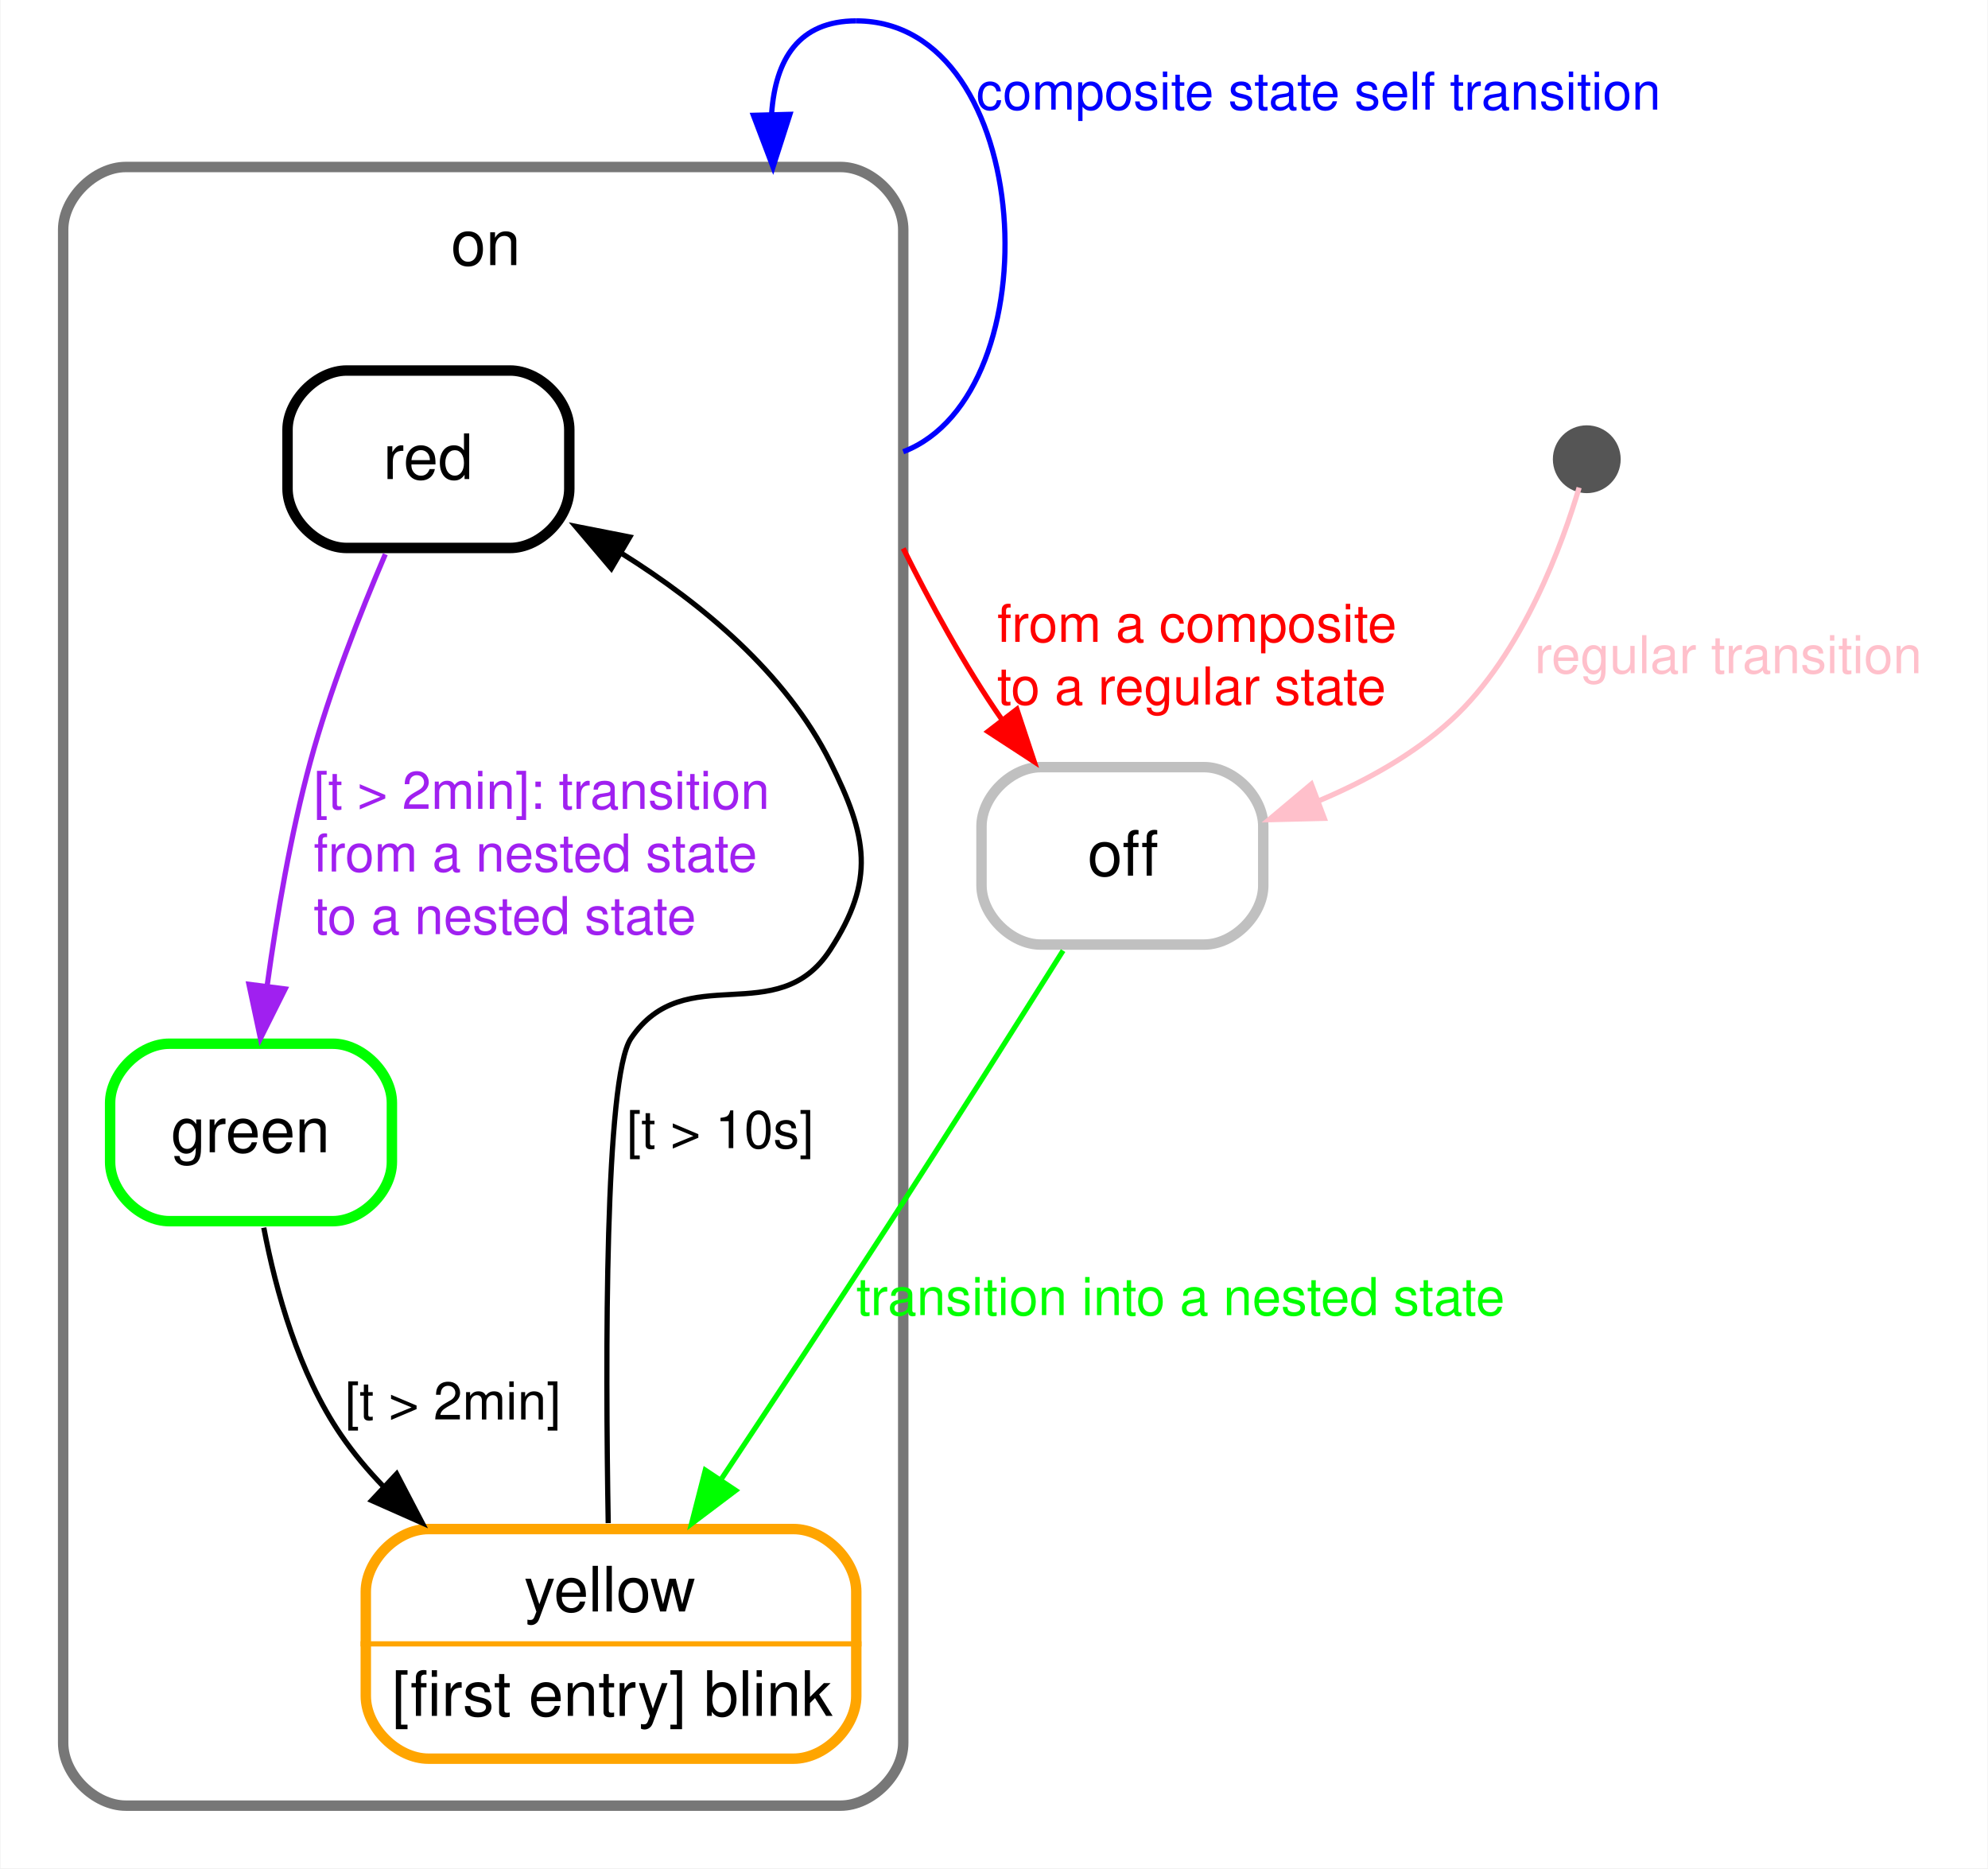
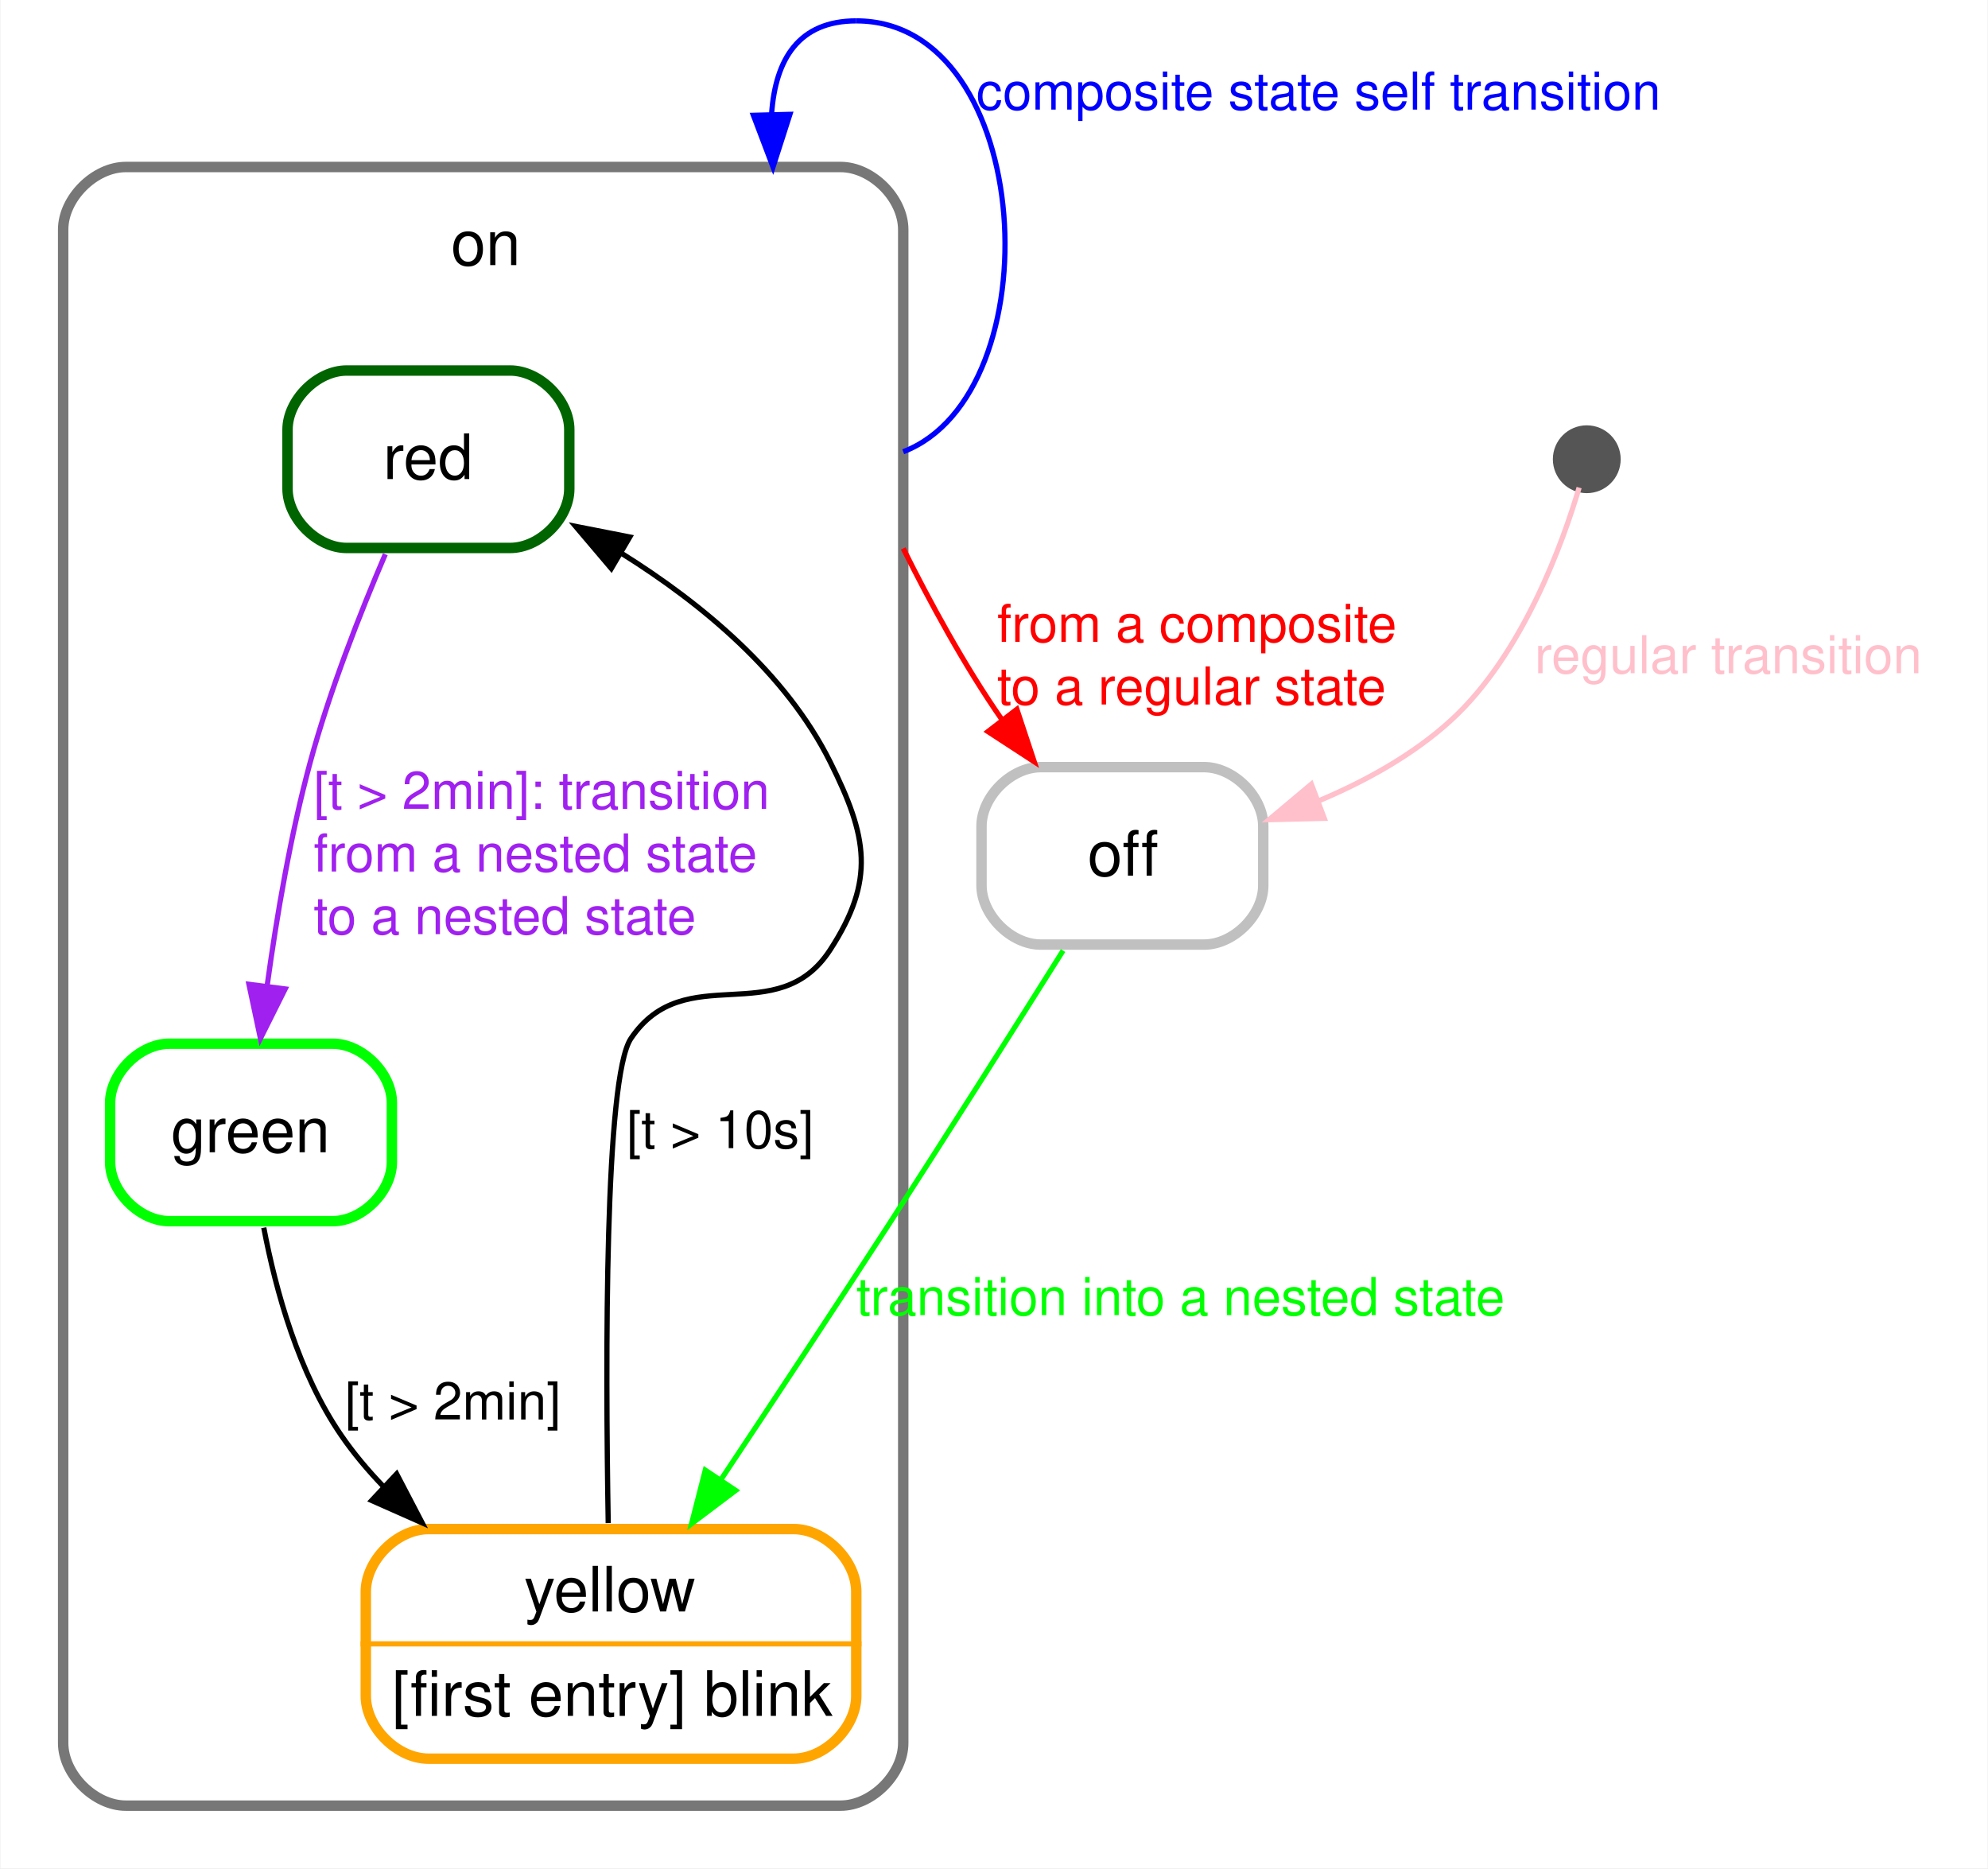
<svg xmlns="http://www.w3.org/2000/svg" width="381pt" height="358pt" viewBox="0.00 0.00 380.79 358.00">
  <g id="graph0" class="graph" transform="scale(1 1) rotate(0) translate(4 354)">
    <polygon fill="#ffffff" stroke="transparent" points="-4,4 -4,-354 376.79,-354 376.79,4 -4,4" />
    <g id="clust1" class="cluster">
      <path fill="none" stroke="#777777" stroke-width="2" d="M20,-8C20,-8 157,-8 157,-8 163,-8 169,-14 169,-20 169,-20 169,-310 169,-310 169,-316 163,-322 157,-322 157,-322 20,-322 20,-322 14,-322 8,-316 8,-310 8,-310 8,-20 8,-20 8,-14 14,-8 20,-8" />
      <text text-anchor="start" x="82.329" y="-303.2" font-family="Helvetica,sans-Serif" font-size="12.00" fill="#000000">on</text>
    </g>
    <g id="edge4" class="edge">
      <path fill="none" stroke="#0000ff" d="M160,-350C148.938,-350 144.519,-342.627 143.777,-332.249" />
      <polygon fill="#0000ff" stroke="#0000ff" points="147.282,-332.087 144.044,-321.999 140.285,-331.905 147.282,-332.087" />
    </g>
    <g id="node2" class="node">
      <ellipse fill="#555555" stroke="#555555" stroke-width="2" cx="300" cy="-266" rx="5.5" ry="5.5" />
    </g>
    <g id="node3" class="node">
      <polygon fill="transparent" stroke="transparent" stroke-width="2" points="239,-208 183,-208 183,-172 239,-172 239,-208" />
      <text text-anchor="start" x="204.33" y="-186.2" font-family="Helvetica,sans-Serif" font-size="12.00" fill="#000000">off</text>
      <path fill="none" stroke="#c0c0c0" stroke-width="2" d="M195.333,-173C195.333,-173 226.667,-173 226.667,-173 232.333,-173 238,-178.667 238,-184.333 238,-184.333 238,-195.667 238,-195.667 238,-201.333 232.333,-207 226.667,-207 226.667,-207 195.333,-207 195.333,-207 189.667,-207 184,-201.333 184,-195.667 184,-195.667 184,-184.333 184,-184.333 184,-178.667 189.667,-173 195.333,-173" />
    </g>
    <g id="edge1" class="edge">
      <path fill="none" stroke="#ffc0cb" d="M298.535,-260.566C295.553,-250.468 287.855,-228.685 274,-216 266.746,-209.358 257.56,-204.288 248.462,-200.47" />
      <polygon fill="#ffc0cb" stroke="#ffc0cb" points="249.689,-197.192 239.097,-196.93 247.214,-203.74 249.689,-197.192" />
      <text text-anchor="start" x="290" y="-225" font-family="Helvetica,sans-Serif" font-size="10.00" fill="#ffc0cb">regular transition   </text>
    </g>
    <g id="node6" class="node">
      <polygon fill="transparent" stroke="transparent" stroke-width="2" points="161,-62 65,-62 65,-16 161,-16 161,-62" />
      <text text-anchor="start" x="96.335" y="-45.2" font-family="Helvetica,sans-Serif" font-size="12.00" fill="#000000">yellow</text>
      <text text-anchor="start" x="70.998" y="-25.2" font-family="Helvetica,sans-Serif" font-size="12.00" fill="#000000">[first entry] blink</text>
      <polygon fill="#ffa500" stroke="#ffa500" points="65,-39 65,-39 161,-39 161,-39 65,-39" />
      <path fill="none" stroke="#ffa500" stroke-width="2" d="M78,-17C78,-17 148,-17 148,-17 154,-17 160,-23 160,-29 160,-29 160,-49 160,-49 160,-55 154,-61 148,-61 148,-61 78,-61 78,-61 72,-61 66,-55 66,-49 66,-49 66,-29 66,-29 66,-23 72,-17 78,-17" />
    </g>
    <g id="edge2" class="edge">
      <path fill="none" stroke="#00ff00" d="M199.633,-171.843C190.595,-157.459 177.588,-136.88 166,-119 155.645,-103.022 143.974,-85.367 134.224,-70.716" />
      <polygon fill="#00ff00" stroke="#00ff00" points="136.889,-68.404 128.431,-62.024 131.065,-72.287 136.889,-68.404" />
      <text text-anchor="start" x="160" y="-102" font-family="Helvetica,sans-Serif" font-size="10.00" fill="#00ff00">transition into a nested state   </text>
    </g>
    <g id="edge3" class="edge">
      <path fill="none" stroke="#0000ff" d="M168.998,-267.438C197.962,-278.527 194.44,-350 160,-350" />
      <text text-anchor="start" x="183" y="-333" font-family="Helvetica,sans-Serif" font-size="10.00" fill="#0000ff">composite state self transition   </text>
    </g>
    <g id="edge5" class="edge">
      <path fill="none" stroke="#ff0000" d="M168.998,-248.91C173.943,-238.975 180.721,-226.402 187.987,-216 188.045,-215.917 188.104,-215.833 188.162,-215.75" />
      <polygon fill="#ff0000" stroke="#ff0000" points="190.777,-218.09 194.109,-208.033 185.232,-213.818 190.777,-218.09" />
      <text text-anchor="start" x="187" y="-231" font-family="Helvetica,sans-Serif" font-size="10.00" fill="#ff0000">from a composite   </text>
      <text text-anchor="start" x="187" y="-219" font-family="Helvetica,sans-Serif" font-size="10.00" fill="#ff0000">to a regular state   </text>
    </g>
    <g id="node5" class="node">
      <polygon fill="transparent" stroke="transparent" stroke-width="2" points="106,-284 50,-284 50,-248 106,-248 106,-284" />
      <text text-anchor="start" x="69.332" y="-262.2" font-family="Helvetica,sans-Serif" font-size="12.00" fill="#000000">red</text>
-       <path fill="none" stroke="#000000" stroke-width="2" d="M62.333,-249C62.333,-249 93.667,-249 93.667,-249 99.333,-249 105,-254.667 105,-260.333 105,-260.333 105,-271.667 105,-271.667 105,-277.333 99.333,-283 93.667,-283 93.667,-283 62.333,-283 62.333,-283 56.667,-283 51,-277.333 51,-271.667 51,-271.667 51,-260.333 51,-260.333 51,-254.667 56.667,-249 62.333,-249" />
+       <path fill="none" stroke="#006400" stroke-width="2" d="M62.333,-249C62.333,-249 93.667,-249 93.667,-249 99.333,-249 105,-254.667 105,-260.333 105,-260.333 105,-271.667 105,-271.667 105,-277.333 99.333,-283 93.667,-283 93.667,-283 62.333,-283 62.333,-283 56.667,-283 51,-277.333 51,-271.667 51,-271.667 51,-260.333 51,-260.333 51,-254.667 56.667,-249 62.333,-249" />
    </g>
    <g id="node7" class="node">
      <polygon fill="transparent" stroke="transparent" stroke-width="2" points="72,-155 16,-155 16,-119 72,-119 72,-155" />
      <text text-anchor="start" x="28.661" y="-133.2" font-family="Helvetica,sans-Serif" font-size="12.00" fill="#000000">green</text>
      <path fill="none" stroke="#00ff00" stroke-width="2" d="M28.333,-120C28.333,-120 59.667,-120 59.667,-120 65.333,-120 71,-125.667 71,-131.333 71,-131.333 71,-142.667 71,-142.667 71,-148.333 65.333,-154 59.667,-154 59.667,-154 28.333,-154 28.333,-154 22.667,-154 17,-148.333 17,-142.667 17,-142.667 17,-131.333 17,-131.333 17,-125.667 22.667,-120 28.333,-120" />
    </g>
    <g id="edge6" class="edge">
      <path fill="none" stroke="#a020f0" d="M69.737,-247.793C64.919,-236.531 59.079,-221.664 55.365,-208 51.605,-194.166 48.931,-178.455 47.126,-165.336" />
      <polygon fill="#a020f0" stroke="#a020f0" points="50.547,-164.499 45.809,-155.023 43.604,-165.386 50.547,-164.499" />
      <text text-anchor="start" x="56" y="-199" font-family="Helvetica,sans-Serif" font-size="10.00" fill="#a020f0">[t &gt; 2min]: transition    </text>
      <text text-anchor="start" x="56" y="-187" font-family="Helvetica,sans-Serif" font-size="10.00" fill="#a020f0">from a nested state   </text>
      <text text-anchor="start" x="56" y="-175" font-family="Helvetica,sans-Serif" font-size="10.00" fill="#a020f0">to a nested state   </text>
    </g>
    <g id="edge8" class="edge">
      <path fill="none" stroke="#000000" d="M112.46,-62.14C111.919,-93.787 111.776,-147.519 116.811,-155 127.185,-170.413 144.881,-156.419 155,-172 163.715,-185.418 162.141,-193.682 155,-208 146.509,-225.027 130.373,-238.369 115.058,-247.942" />
      <polygon fill="#000000" stroke="#000000" points="113.052,-245.061 106.199,-253.142 116.595,-251.098 113.052,-245.061" />
      <text text-anchor="start" x="116" y="-134" font-family="Helvetica,sans-Serif" font-size="10.00" fill="#000000">[t &gt; 10s]   </text>
    </g>
    <g id="edge7" class="edge">
      <path fill="none" stroke="#000000" d="M46.447,-118.749C48.753,-106.647 53.124,-90.871 61.263,-79 63.646,-75.523 66.427,-72.214 69.438,-69.096" />
      <polygon fill="#000000" stroke="#000000" points="71.91,-71.576 76.808,-62.181 67.121,-66.472 71.91,-71.576" />
      <text text-anchor="start" x="62" y="-82" font-family="Helvetica,sans-Serif" font-size="10.00" fill="#000000">[t &gt; 2min]   </text>
    </g>
  </g>
</svg>
